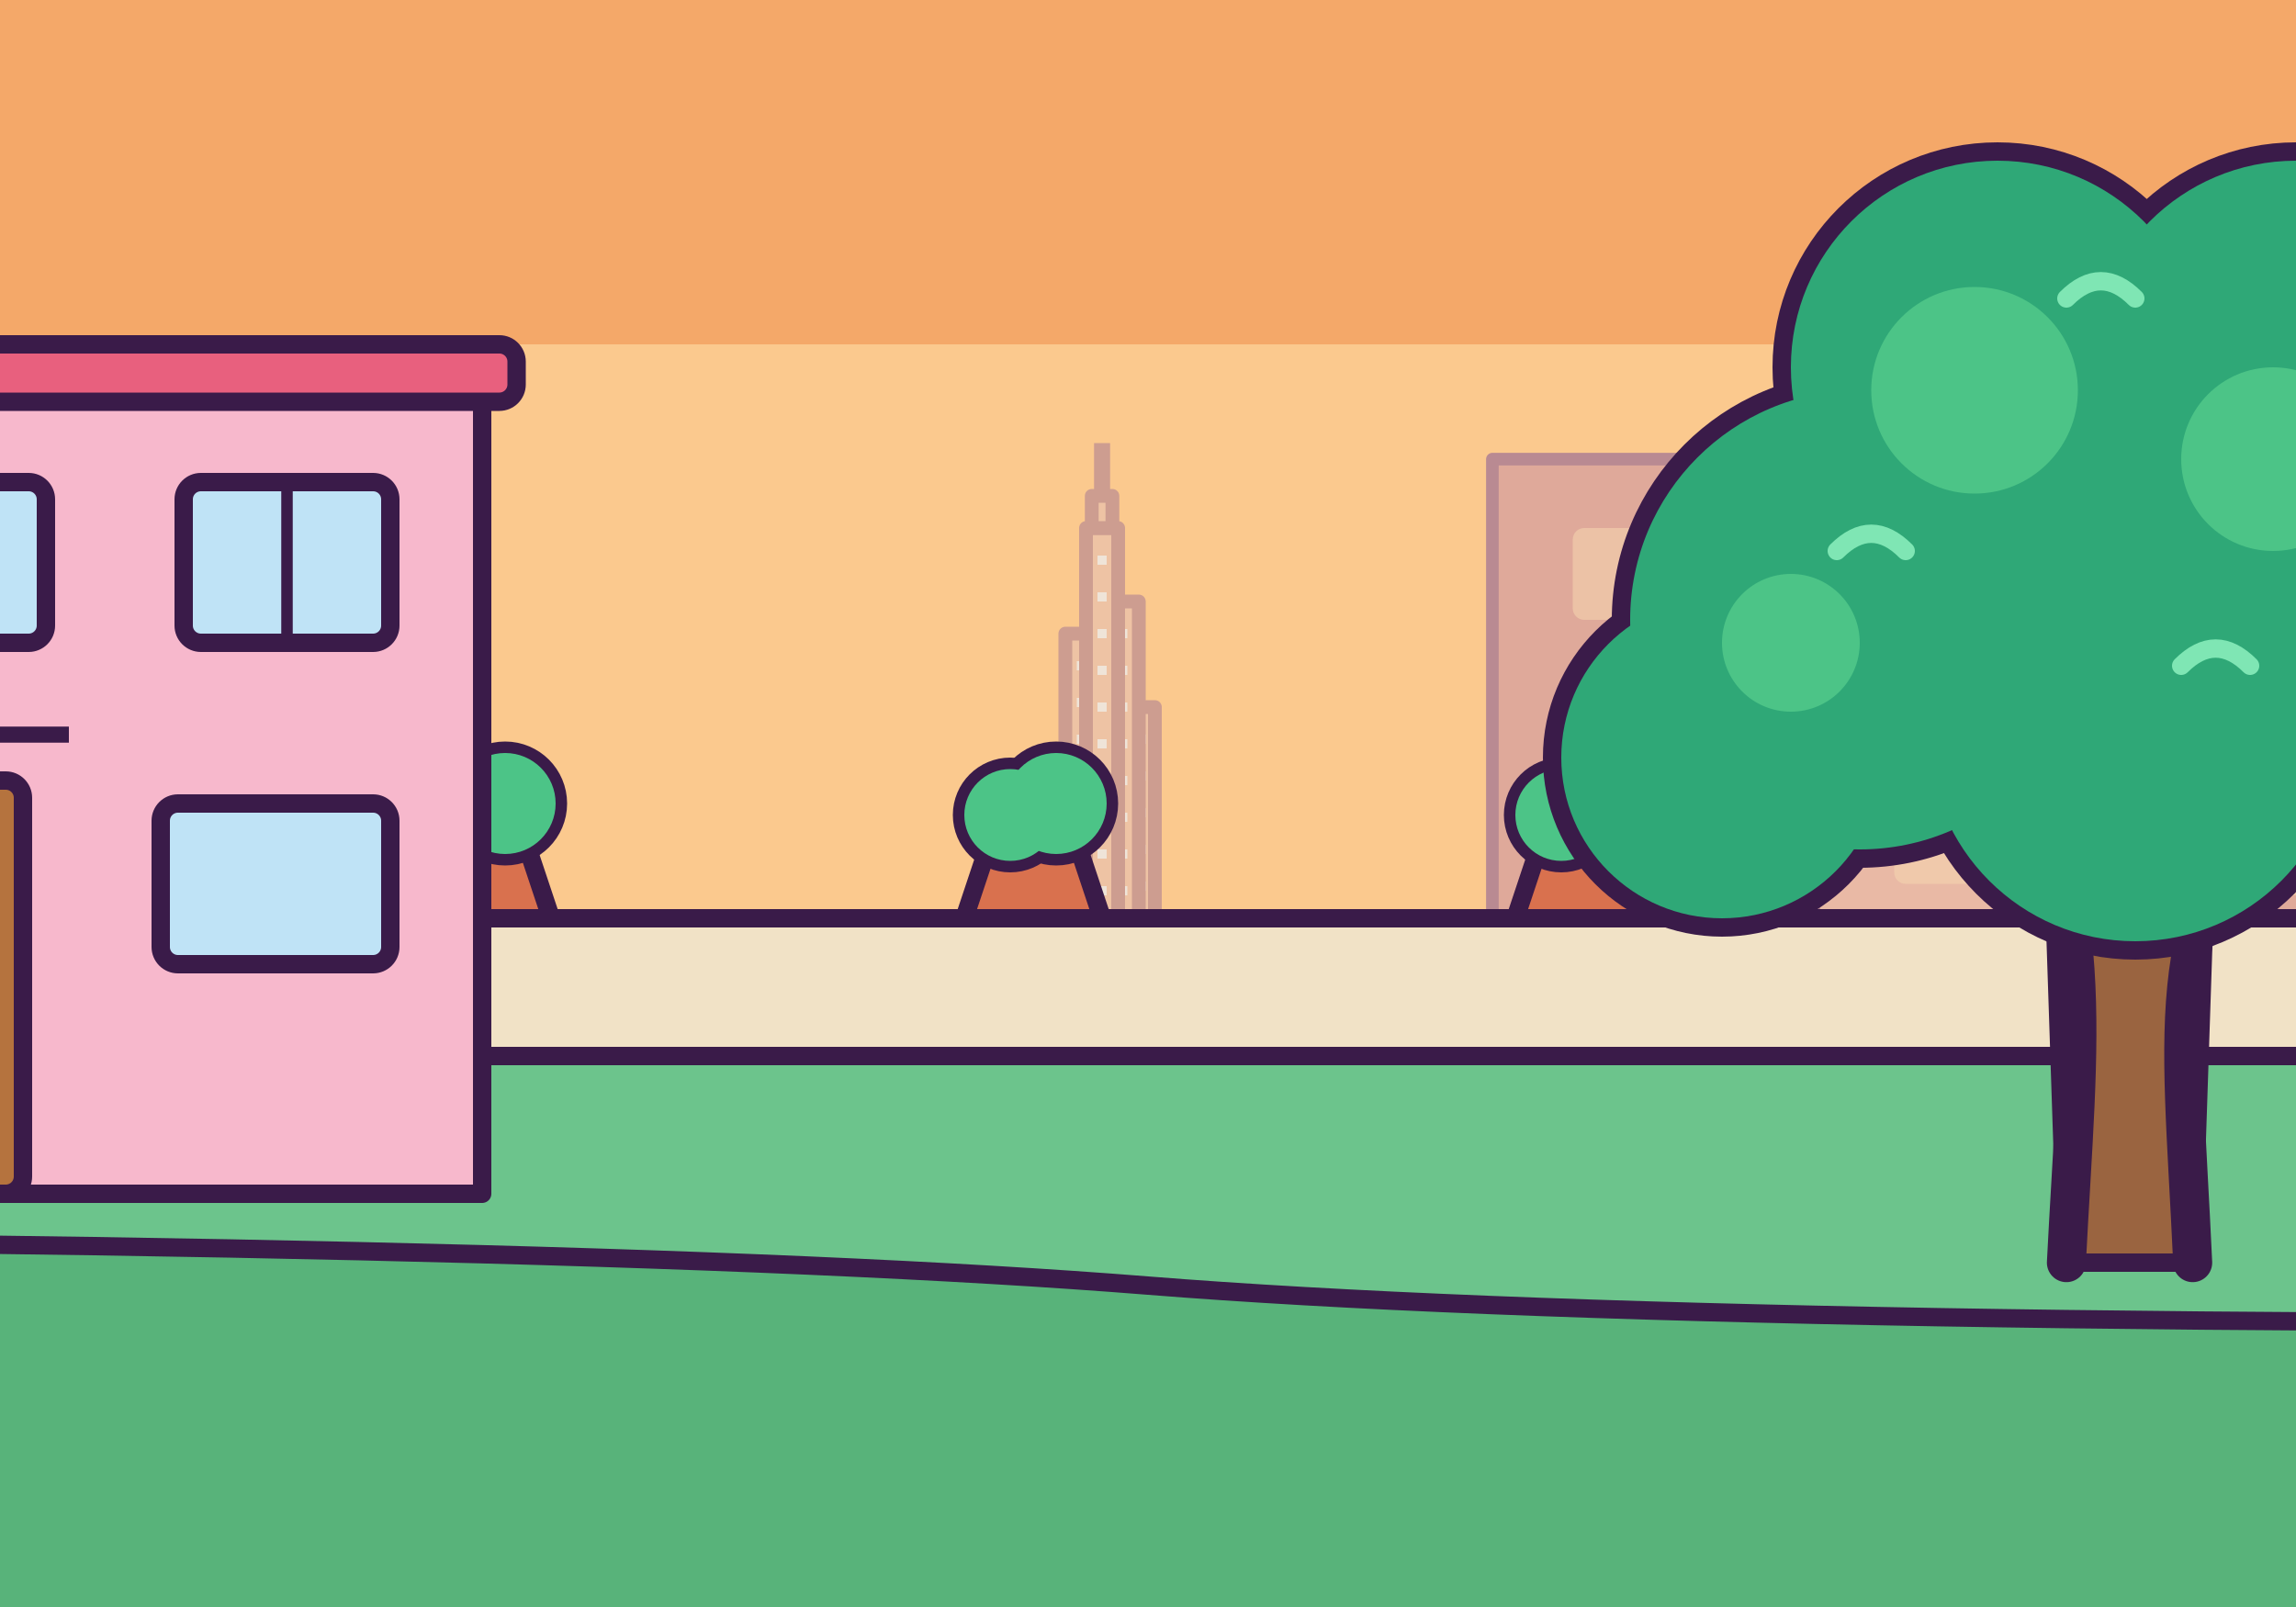
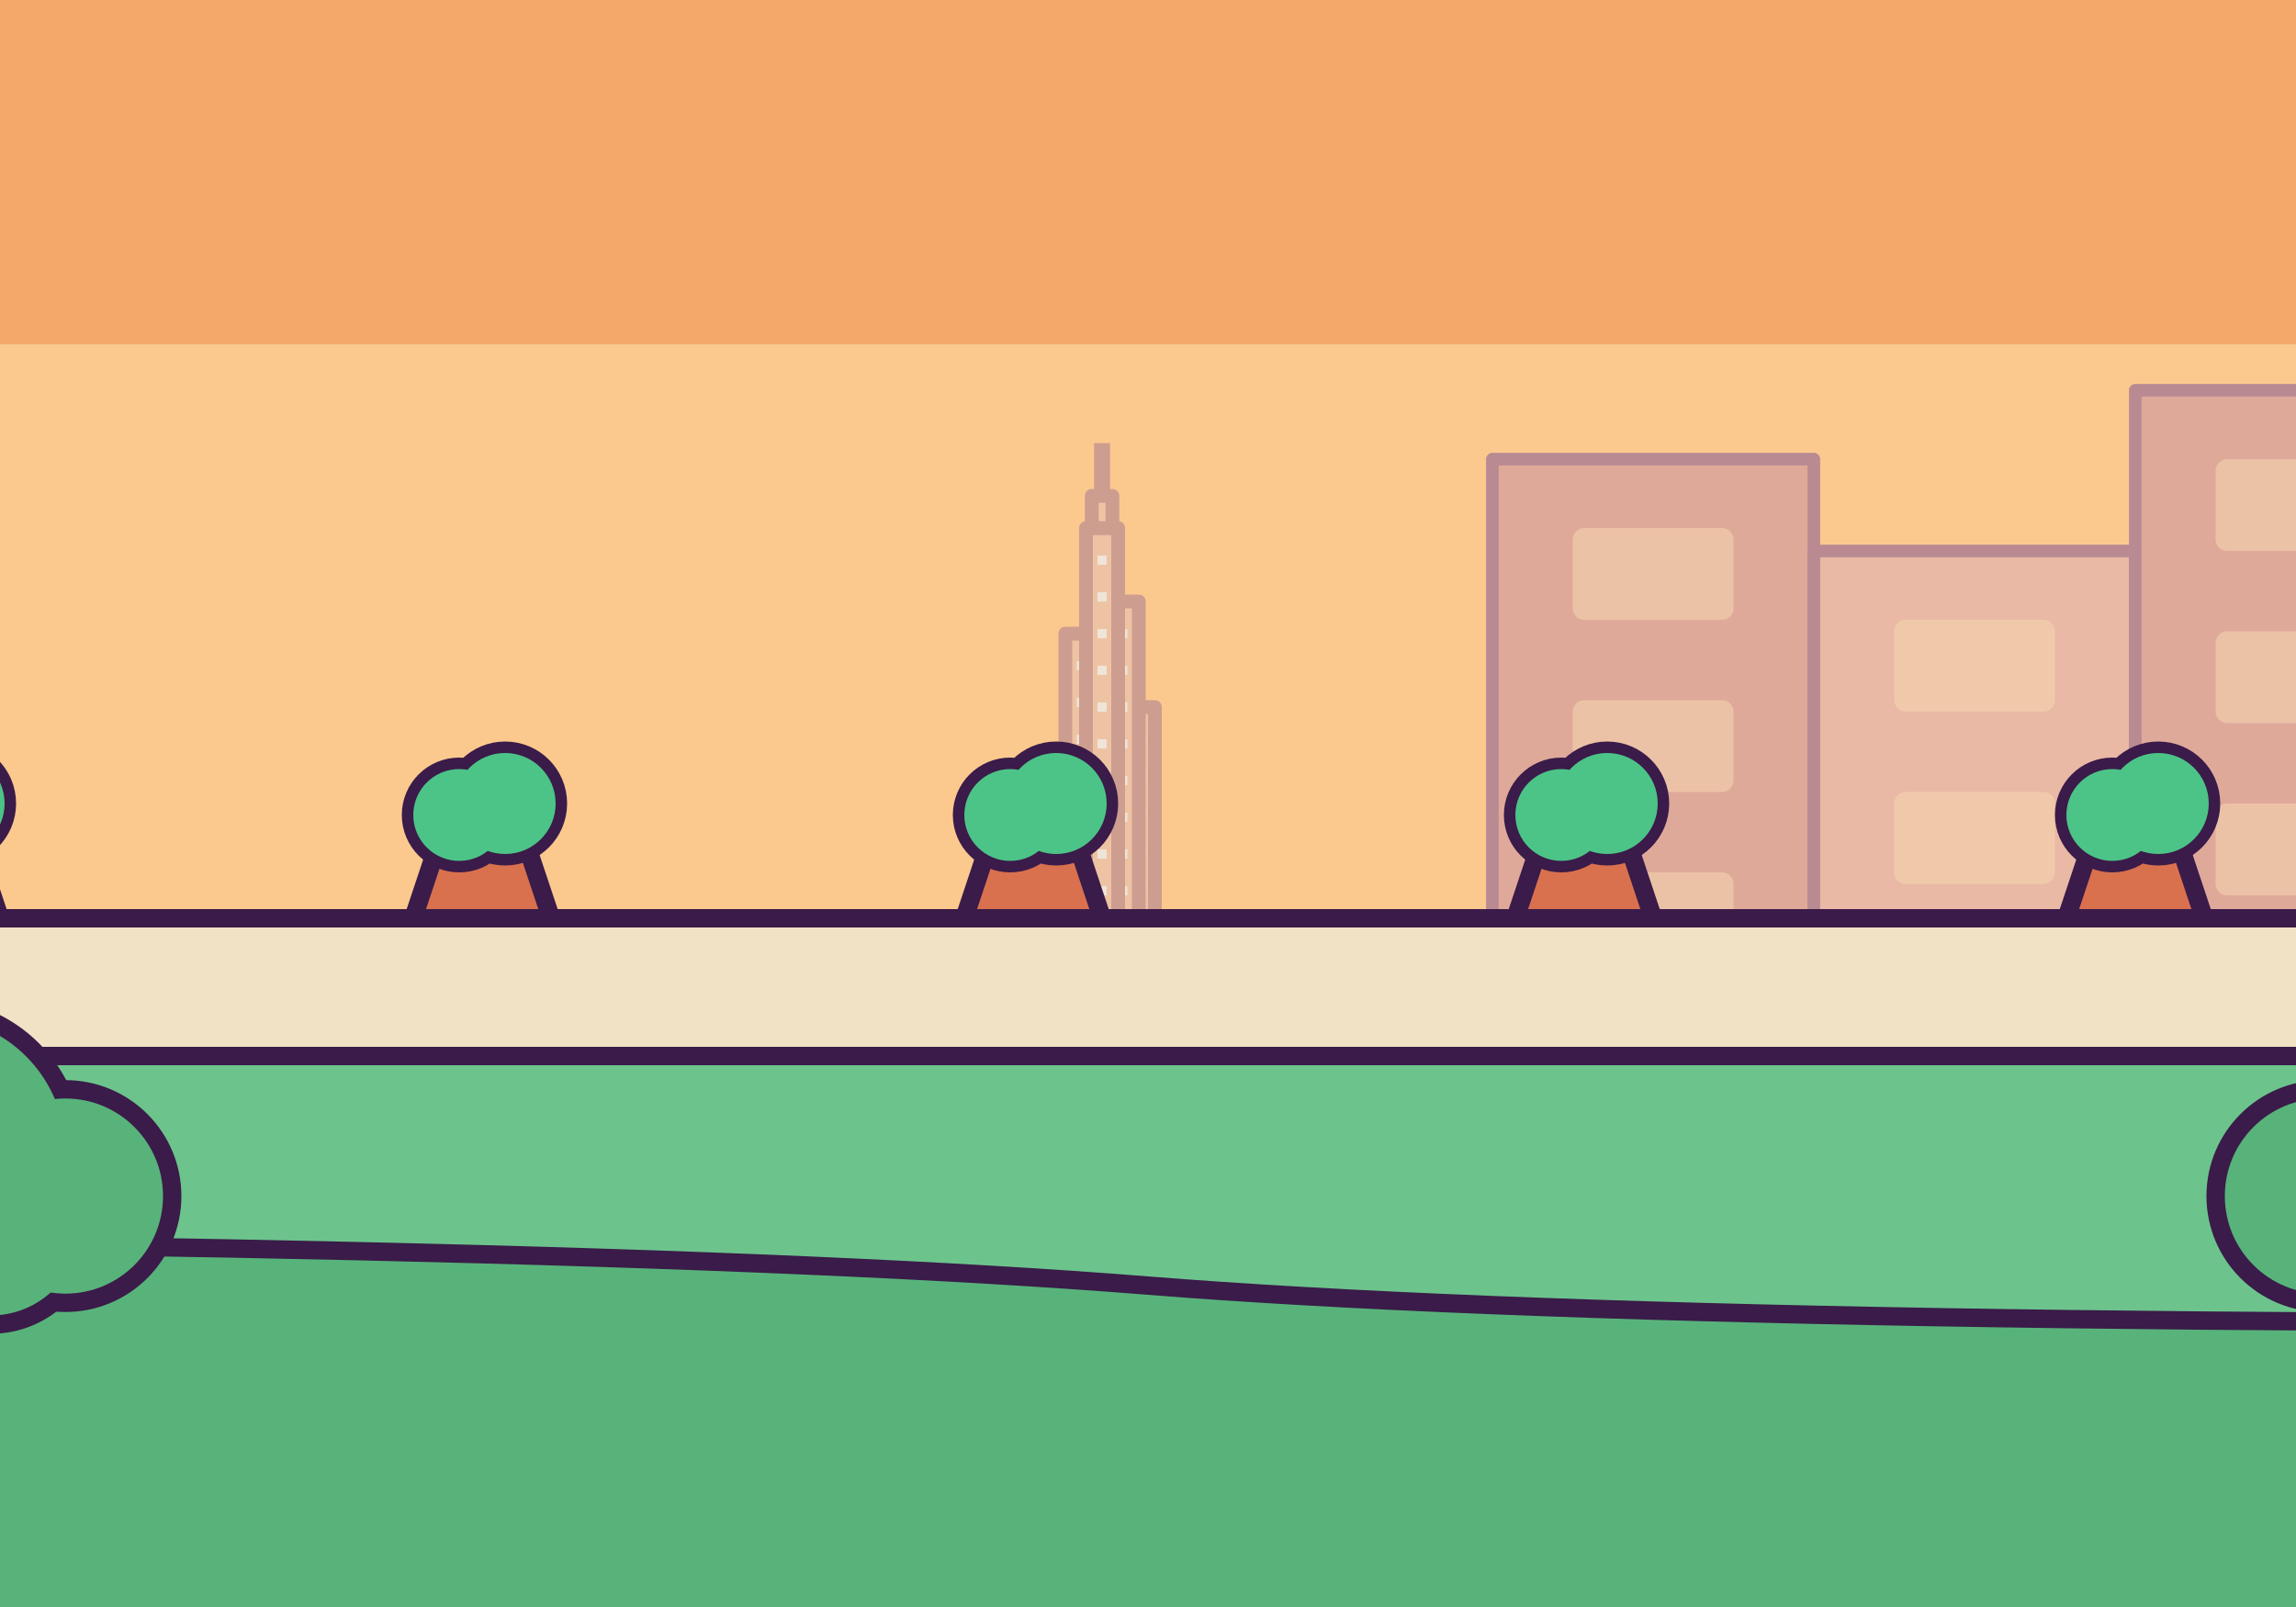
<svg xmlns="http://www.w3.org/2000/svg" viewBox="0 0 200 140" preserveAspectRatio="xMidYMax meet" overflow="visible">
  <rect x="-400" y="-300" width="1000" height="600" fill="#F4A869" />
  <rect x="-400" y="30" width="1000" height="70" fill="#FBC98E" />
  <g class="bg-far">
    <rect x="-200" y="48" width="28" height="44" fill="#DFA99A" stroke="#B98A92" stroke-width="1.1" stroke-linejoin="round" />
    <rect x="-193" y="54" width="14" height="8" rx="1" fill="#F6D7B0" opacity="0.55" />
    <rect x="-193" y="69" width="14" height="8" rx="1" fill="#F6D7B0" opacity="0.55" />
    <rect x="-172" y="36" width="28" height="56" fill="#E9B9A5" stroke="#B98A92" stroke-width="1.1" stroke-linejoin="round" />
    <rect x="-165" y="42" width="14" height="8" rx="1" fill="#F6D7B0" opacity="0.55" />
    <rect x="-165" y="57" width="14" height="8" rx="1" fill="#F6D7B0" opacity="0.55" />
    <rect x="-165" y="72" width="14" height="8" rx="1" fill="#F6D7B0" opacity="0.55" />
    <rect x="-144" y="44" width="28" height="48" fill="#DFA99A" stroke="#B98A92" stroke-width="1.1" stroke-linejoin="round" />
    <rect x="-137" y="50" width="14" height="8" rx="1" fill="#F6D7B0" opacity="0.55" />
    <rect x="-137" y="65" width="14" height="8" rx="1" fill="#F6D7B0" opacity="0.55" />
    <rect x="-137" y="80" width="14" height="8" rx="1" fill="#F6D7B0" opacity="0.55" />
    <rect x="-116" y="32" width="28" height="60" fill="#E9B9A5" stroke="#B98A92" stroke-width="1.1" stroke-linejoin="round" />
    <rect x="-109" y="38" width="14" height="8" rx="1" fill="#F6D7B0" opacity="0.55" />
    <rect x="-109" y="53" width="14" height="8" rx="1" fill="#F6D7B0" opacity="0.55" />
    <rect x="-109" y="68" width="14" height="8" rx="1" fill="#F6D7B0" opacity="0.55" />
    <rect x="-109" y="83" width="14" height="8" rx="1" fill="#F6D7B0" opacity="0.55" />
    <rect x="130" y="40" width="28" height="52" fill="#DFA99A" stroke="#B98A92" stroke-width="1.1" stroke-linejoin="round" />
    <rect x="137" y="46" width="14" height="8" rx="1" fill="#F6D7B0" opacity="0.55" />
    <rect x="137" y="61" width="14" height="8" rx="1" fill="#F6D7B0" opacity="0.55" />
    <rect x="137" y="76" width="14" height="8" rx="1" fill="#F6D7B0" opacity="0.55" />
    <rect x="158" y="48" width="28" height="44" fill="#E9B9A5" stroke="#B98A92" stroke-width="1.1" stroke-linejoin="round" />
    <rect x="165" y="54" width="14" height="8" rx="1" fill="#F6D7B0" opacity="0.55" />
    <rect x="165" y="69" width="14" height="8" rx="1" fill="#F6D7B0" opacity="0.55" />
    <rect x="186" y="34" width="28" height="58" fill="#DFA99A" stroke="#B98A92" stroke-width="1.1" stroke-linejoin="round" />
    <rect x="193" y="40" width="14" height="8" rx="1" fill="#F6D7B0" opacity="0.55" />
    <rect x="193" y="55" width="14" height="8" rx="1" fill="#F6D7B0" opacity="0.55" />
    <rect x="193" y="70" width="14" height="8" rx="1" fill="#F6D7B0" opacity="0.55" />
    <rect x="214" y="44" width="28" height="48" fill="#E9B9A5" stroke="#B98A92" stroke-width="1.1" stroke-linejoin="round" />
    <rect x="221" y="50" width="14" height="8" rx="1" fill="#F6D7B0" opacity="0.55" />
    <rect x="221" y="65" width="14" height="8" rx="1" fill="#F6D7B0" opacity="0.55" />
    <rect x="221" y="80" width="14" height="8" rx="1" fill="#F6D7B0" opacity="0.55" />
    <rect x="242" y="38" width="28" height="54" fill="#DFA99A" stroke="#B98A92" stroke-width="1.1" stroke-linejoin="round" />
    <rect x="249" y="44" width="14" height="8" rx="1" fill="#F6D7B0" opacity="0.55" />
    <rect x="249" y="59" width="14" height="8" rx="1" fill="#F6D7B0" opacity="0.55" />
    <rect x="249" y="74" width="14" height="8" rx="1" fill="#F6D7B0" opacity="0.55" />
    <g opacity=".7">
      <rect x="91.4" y="65.3" width="1.8" height="26.7" fill="#E8C0AE" stroke="#B98A92" stroke-width="1.2" stroke-linejoin="round" />
      <path d="M92.4 68.1 h-0.2" stroke="#E9EFF8" stroke-width=".8" />
      <path d="M92.4 71.3 h-0.2" stroke="#E9EFF8" stroke-width=".8" />
      <path d="M92.4 74.5 h-0.2" stroke="#E9EFF8" stroke-width=".8" />
      <path d="M92.4 77.7 h-0.2" stroke="#E9EFF8" stroke-width=".8" />
      <path d="M92.4 80.9 h-0.2" stroke="#E9EFF8" stroke-width=".8" />
      <path d="M92.4 84.1 h-0.2" stroke="#E9EFF8" stroke-width=".8" />
      <path d="M92.4 87.3 h-0.2" stroke="#E9EFF8" stroke-width=".8" />
      <rect x="98.8" y="61.6" width="1.8" height="30.4" fill="#E8C0AE" stroke="#B98A92" stroke-width="1.2" stroke-linejoin="round" />
      <path d="M99.8 64.4 h-0.2" stroke="#E9EFF8" stroke-width=".8" />
      <path d="M99.8 67.6 h-0.2" stroke="#E9EFF8" stroke-width=".8" />
      <path d="M99.8 70.8 h-0.2" stroke="#E9EFF8" stroke-width=".8" />
      <path d="M99.8 74 h-0.2" stroke="#E9EFF8" stroke-width=".8" />
      <path d="M99.8 77.2 h-0.2" stroke="#E9EFF8" stroke-width=".8" />
      <path d="M99.8 80.4 h-0.2" stroke="#E9EFF8" stroke-width=".8" />
      <path d="M99.8 83.6 h-0.2" stroke="#E9EFF8" stroke-width=".8" />
      <path d="M99.8 86.8 h-0.2" stroke="#E9EFF8" stroke-width=".8" />
      <rect x="92.8" y="55.2" width="2.3" height="36.8" fill="#E8C0AE" stroke="#B98A92" stroke-width="1.2" stroke-linejoin="round" />
      <path d="M93.8 58 h0.3" stroke="#E9EFF8" stroke-width=".8" />
      <path d="M93.8 61.2 h0.3" stroke="#E9EFF8" stroke-width=".8" />
      <path d="M93.8 64.4 h0.3" stroke="#E9EFF8" stroke-width=".8" />
      <path d="M93.8 67.6 h0.3" stroke="#E9EFF8" stroke-width=".8" />
      <path d="M93.8 70.8 h0.3" stroke="#E9EFF8" stroke-width=".8" />
      <path d="M93.8 74 h0.3" stroke="#E9EFF8" stroke-width=".8" />
      <path d="M93.8 77.2 h0.3" stroke="#E9EFF8" stroke-width=".8" />
      <path d="M93.8 80.4 h0.3" stroke="#E9EFF8" stroke-width=".8" />
      <path d="M93.8 83.6 h0.3" stroke="#E9EFF8" stroke-width=".8" />
      <path d="M93.8 86.8 h0.3" stroke="#E9EFF8" stroke-width=".8" />
      <rect x="96.9" y="52.4" width="2.3" height="39.6" fill="#E8C0AE" stroke="#B98A92" stroke-width="1.2" stroke-linejoin="round" />
      <path d="M97.9 55.2 h0.3" stroke="#E9EFF8" stroke-width=".8" />
      <path d="M97.9 58.4 h0.3" stroke="#E9EFF8" stroke-width=".8" />
      <path d="M97.9 61.6 h0.3" stroke="#E9EFF8" stroke-width=".8" />
      <path d="M97.9 64.8 h0.3" stroke="#E9EFF8" stroke-width=".8" />
      <path d="M97.9 68 h0.3" stroke="#E9EFF8" stroke-width=".8" />
      <path d="M97.9 71.2 h0.3" stroke="#E9EFF8" stroke-width=".8" />
      <path d="M97.9 74.4 h0.3" stroke="#E9EFF8" stroke-width=".8" />
      <path d="M97.9 77.6 h0.3" stroke="#E9EFF8" stroke-width=".8" />
      <path d="M97.9 80.8 h0.3" stroke="#E9EFF8" stroke-width=".8" />
      <path d="M97.9 84 h0.3" stroke="#E9EFF8" stroke-width=".8" />
      <path d="M97.9 87.2 h0.3" stroke="#E9EFF8" stroke-width=".8" />
      <rect x="94.6" y="46" width="2.8" height="46" fill="#E8C0AE" stroke="#B98A92" stroke-width="1.2" stroke-linejoin="round" />
      <path d="M95.6 48.8 h0.8" stroke="#E9EFF8" stroke-width=".8" />
      <path d="M95.6 52 h0.8" stroke="#E9EFF8" stroke-width=".8" />
      <path d="M95.6 55.2 h0.8" stroke="#E9EFF8" stroke-width=".8" />
      <path d="M95.6 58.4 h0.8" stroke="#E9EFF8" stroke-width=".8" />
      <path d="M95.6 61.6 h0.8" stroke="#E9EFF8" stroke-width=".8" />
      <path d="M95.6 64.8 h0.8" stroke="#E9EFF8" stroke-width=".8" />
      <path d="M95.6 68 h0.8" stroke="#E9EFF8" stroke-width=".8" />
      <path d="M95.6 71.2 h0.8" stroke="#E9EFF8" stroke-width=".8" />
      <path d="M95.6 74.4 h0.8" stroke="#E9EFF8" stroke-width=".8" />
      <path d="M95.6 77.6 h0.8" stroke="#E9EFF8" stroke-width=".8" />
      <path d="M95.6 80.8 h0.8" stroke="#E9EFF8" stroke-width=".8" />
      <path d="M95.6 84 h0.8" stroke="#E9EFF8" stroke-width=".8" />
      <path d="M95.6 87.2 h0.8" stroke="#E9EFF8" stroke-width=".8" />
      <rect x="95.1" y="43.2" width="1.8" height="2.8" fill="#E8C0AE" stroke="#B98A92" stroke-width="1.2" stroke-linejoin="round" />
      <path d="M96 43.2 V38.6" stroke="#B98A92" stroke-width="1.4" stroke-linejoin="round" />
    </g>
  </g>
  <rect x="-400" y="80" width="1000" height="12" fill="#F1E2C6" stroke="#3A1B49" stroke-width="1.6" stroke-linejoin="round" stroke-linecap="round" />
  <path d="M-396 80 l2 -6 h8 l2 6z" fill="#D9714E" stroke="#3A1B49" stroke-width="1.6" stroke-linejoin="round" stroke-linecap="round" />
  <circle cx="-392" cy="71" r="4" fill="#3A1B49" stroke="#3A1B49" stroke-width="2" />
  <circle cx="-388" cy="70" r="4.4" fill="#3A1B49" stroke="#3A1B49" stroke-width="2" />
  <circle cx="-392" cy="71" r="4" fill="#4CC487" />
  <circle cx="-388" cy="70" r="4.4" fill="#4CC487" />
  <path d="M-348 80 l2 -6 h8 l2 6z" fill="#D9714E" stroke="#3A1B49" stroke-width="1.6" stroke-linejoin="round" stroke-linecap="round" />
  <circle cx="-344" cy="71" r="4" fill="#3A1B49" stroke="#3A1B49" stroke-width="2" />
  <circle cx="-340" cy="70" r="4.4" fill="#3A1B49" stroke="#3A1B49" stroke-width="2" />
  <circle cx="-344" cy="71" r="4" fill="#4CC487" />
  <circle cx="-340" cy="70" r="4.4" fill="#4CC487" />
  <path d="M-300 80 l2 -6 h8 l2 6z" fill="#D9714E" stroke="#3A1B49" stroke-width="1.6" stroke-linejoin="round" stroke-linecap="round" />
  <circle cx="-296" cy="71" r="4" fill="#3A1B49" stroke="#3A1B49" stroke-width="2" />
  <circle cx="-292" cy="70" r="4.4" fill="#3A1B49" stroke="#3A1B49" stroke-width="2" />
  <circle cx="-296" cy="71" r="4" fill="#4CC487" />
  <circle cx="-292" cy="70" r="4.4" fill="#4CC487" />
  <path d="M-252 80 l2 -6 h8 l2 6z" fill="#D9714E" stroke="#3A1B49" stroke-width="1.6" stroke-linejoin="round" stroke-linecap="round" />
  <circle cx="-248" cy="71" r="4" fill="#3A1B49" stroke="#3A1B49" stroke-width="2" />
  <circle cx="-244" cy="70" r="4.4" fill="#3A1B49" stroke="#3A1B49" stroke-width="2" />
  <circle cx="-248" cy="71" r="4" fill="#4CC487" />
  <circle cx="-244" cy="70" r="4.4" fill="#4CC487" />
  <path d="M-204 80 l2 -6 h8 l2 6z" fill="#D9714E" stroke="#3A1B49" stroke-width="1.6" stroke-linejoin="round" stroke-linecap="round" />
  <circle cx="-200" cy="71" r="4" fill="#3A1B49" stroke="#3A1B49" stroke-width="2" />
  <circle cx="-196" cy="70" r="4.4" fill="#3A1B49" stroke="#3A1B49" stroke-width="2" />
  <circle cx="-200" cy="71" r="4" fill="#4CC487" />
  <circle cx="-196" cy="70" r="4.4" fill="#4CC487" />
  <path d="M-156 80 l2 -6 h8 l2 6z" fill="#D9714E" stroke="#3A1B49" stroke-width="1.6" stroke-linejoin="round" stroke-linecap="round" />
  <circle cx="-152" cy="71" r="4" fill="#3A1B49" stroke="#3A1B49" stroke-width="2" />
  <circle cx="-148" cy="70" r="4.4" fill="#3A1B49" stroke="#3A1B49" stroke-width="2" />
  <circle cx="-152" cy="71" r="4" fill="#4CC487" />
  <circle cx="-148" cy="70" r="4.4" fill="#4CC487" />
  <path d="M-108 80 l2 -6 h8 l2 6z" fill="#D9714E" stroke="#3A1B49" stroke-width="1.6" stroke-linejoin="round" stroke-linecap="round" />
  <circle cx="-104" cy="71" r="4" fill="#3A1B49" stroke="#3A1B49" stroke-width="2" />
  <circle cx="-100" cy="70" r="4.4" fill="#3A1B49" stroke="#3A1B49" stroke-width="2" />
  <circle cx="-104" cy="71" r="4" fill="#4CC487" />
  <circle cx="-100" cy="70" r="4.4" fill="#4CC487" />
  <path d="M-60 80 l2 -6 h8 l2 6z" fill="#D9714E" stroke="#3A1B49" stroke-width="1.6" stroke-linejoin="round" stroke-linecap="round" />
  <circle cx="-56" cy="71" r="4" fill="#3A1B49" stroke="#3A1B49" stroke-width="2" />
  <circle cx="-52" cy="70" r="4.4" fill="#3A1B49" stroke="#3A1B49" stroke-width="2" />
  <circle cx="-56" cy="71" r="4" fill="#4CC487" />
  <circle cx="-52" cy="70" r="4.4" fill="#4CC487" />
  <path d="M-12 80 l2 -6 h8 l2 6z" fill="#D9714E" stroke="#3A1B49" stroke-width="1.6" stroke-linejoin="round" stroke-linecap="round" />
  <circle cx="-8" cy="71" r="4" fill="#3A1B49" stroke="#3A1B49" stroke-width="2" />
  <circle cx="-4" cy="70" r="4.4" fill="#3A1B49" stroke="#3A1B49" stroke-width="2" />
  <circle cx="-8" cy="71" r="4" fill="#4CC487" />
  <circle cx="-4" cy="70" r="4.4" fill="#4CC487" />
  <path d="M36 80 l2 -6 h8 l2 6z" fill="#D9714E" stroke="#3A1B49" stroke-width="1.6" stroke-linejoin="round" stroke-linecap="round" />
  <circle cx="40" cy="71" r="4" fill="#3A1B49" stroke="#3A1B49" stroke-width="2" />
  <circle cx="44" cy="70" r="4.4" fill="#3A1B49" stroke="#3A1B49" stroke-width="2" />
  <circle cx="40" cy="71" r="4" fill="#4CC487" />
  <circle cx="44" cy="70" r="4.4" fill="#4CC487" />
  <path d="M84 80 l2 -6 h8 l2 6z" fill="#D9714E" stroke="#3A1B49" stroke-width="1.6" stroke-linejoin="round" stroke-linecap="round" />
  <circle cx="88" cy="71" r="4" fill="#3A1B49" stroke="#3A1B49" stroke-width="2" />
  <circle cx="92" cy="70" r="4.4" fill="#3A1B49" stroke="#3A1B49" stroke-width="2" />
  <circle cx="88" cy="71" r="4" fill="#4CC487" />
  <circle cx="92" cy="70" r="4.4" fill="#4CC487" />
  <path d="M132 80 l2 -6 h8 l2 6z" fill="#D9714E" stroke="#3A1B49" stroke-width="1.6" stroke-linejoin="round" stroke-linecap="round" />
  <circle cx="136" cy="71" r="4" fill="#3A1B49" stroke="#3A1B49" stroke-width="2" />
  <circle cx="140" cy="70" r="4.4" fill="#3A1B49" stroke="#3A1B49" stroke-width="2" />
  <circle cx="136" cy="71" r="4" fill="#4CC487" />
  <circle cx="140" cy="70" r="4.4" fill="#4CC487" />
  <path d="M180 80 l2 -6 h8 l2 6z" fill="#D9714E" stroke="#3A1B49" stroke-width="1.6" stroke-linejoin="round" stroke-linecap="round" />
  <circle cx="184" cy="71" r="4" fill="#3A1B49" stroke="#3A1B49" stroke-width="2" />
  <circle cx="188" cy="70" r="4.4" fill="#3A1B49" stroke="#3A1B49" stroke-width="2" />
  <circle cx="184" cy="71" r="4" fill="#4CC487" />
  <circle cx="188" cy="70" r="4.4" fill="#4CC487" />
  <path d="M228 80 l2 -6 h8 l2 6z" fill="#D9714E" stroke="#3A1B49" stroke-width="1.6" stroke-linejoin="round" stroke-linecap="round" />
  <circle cx="232" cy="71" r="4" fill="#3A1B49" stroke="#3A1B49" stroke-width="2" />
  <circle cx="236" cy="70" r="4.4" fill="#3A1B49" stroke="#3A1B49" stroke-width="2" />
  <circle cx="232" cy="71" r="4" fill="#4CC487" />
  <circle cx="236" cy="70" r="4.4" fill="#4CC487" />
  <path d="M276 80 l2 -6 h8 l2 6z" fill="#D9714E" stroke="#3A1B49" stroke-width="1.6" stroke-linejoin="round" stroke-linecap="round" />
  <circle cx="280" cy="71" r="4" fill="#3A1B49" stroke="#3A1B49" stroke-width="2" />
  <circle cx="284" cy="70" r="4.4" fill="#3A1B49" stroke="#3A1B49" stroke-width="2" />
  <circle cx="280" cy="71" r="4" fill="#4CC487" />
  <circle cx="284" cy="70" r="4.4" fill="#4CC487" />
  <path d="M324 80 l2 -6 h8 l2 6z" fill="#D9714E" stroke="#3A1B49" stroke-width="1.6" stroke-linejoin="round" stroke-linecap="round" />
  <circle cx="328" cy="71" r="4" fill="#3A1B49" stroke="#3A1B49" stroke-width="2" />
  <circle cx="332" cy="70" r="4.4" fill="#3A1B49" stroke="#3A1B49" stroke-width="2" />
  <circle cx="328" cy="71" r="4" fill="#4CC487" />
  <circle cx="332" cy="70" r="4.4" fill="#4CC487" />
  <path d="M372 80 l2 -6 h8 l2 6z" fill="#D9714E" stroke="#3A1B49" stroke-width="1.6" stroke-linejoin="round" stroke-linecap="round" />
  <circle cx="376" cy="71" r="4" fill="#3A1B49" stroke="#3A1B49" stroke-width="2" />
  <circle cx="380" cy="70" r="4.4" fill="#3A1B49" stroke="#3A1B49" stroke-width="2" />
  <circle cx="376" cy="71" r="4" fill="#4CC487" />
  <circle cx="380" cy="70" r="4.4" fill="#4CC487" />
  <path d="M420 80 l2 -6 h8 l2 6z" fill="#D9714E" stroke="#3A1B49" stroke-width="1.6" stroke-linejoin="round" stroke-linecap="round" />
  <circle cx="424" cy="71" r="4" fill="#3A1B49" stroke="#3A1B49" stroke-width="2" />
  <circle cx="428" cy="70" r="4.4" fill="#3A1B49" stroke="#3A1B49" stroke-width="2" />
  <circle cx="424" cy="71" r="4" fill="#4CC487" />
  <circle cx="428" cy="70" r="4.4" fill="#4CC487" />
  <path d="M468 80 l2 -6 h8 l2 6z" fill="#D9714E" stroke="#3A1B49" stroke-width="1.6" stroke-linejoin="round" stroke-linecap="round" />
  <circle cx="472" cy="71" r="4" fill="#3A1B49" stroke="#3A1B49" stroke-width="2" />
  <circle cx="476" cy="70" r="4.4" fill="#3A1B49" stroke="#3A1B49" stroke-width="2" />
  <circle cx="472" cy="71" r="4" fill="#4CC487" />
  <circle cx="476" cy="70" r="4.4" fill="#4CC487" />
  <path d="M516 80 l2 -6 h8 l2 6z" fill="#D9714E" stroke="#3A1B49" stroke-width="1.6" stroke-linejoin="round" stroke-linecap="round" />
  <circle cx="520" cy="71" r="4" fill="#3A1B49" stroke="#3A1B49" stroke-width="2" />
  <circle cx="524" cy="70" r="4.4" fill="#3A1B49" stroke="#3A1B49" stroke-width="2" />
  <circle cx="520" cy="71" r="4" fill="#4CC487" />
  <circle cx="524" cy="70" r="4.4" fill="#4CC487" />
  <path d="M564 80 l2 -6 h8 l2 6z" fill="#D9714E" stroke="#3A1B49" stroke-width="1.6" stroke-linejoin="round" stroke-linecap="round" />
  <circle cx="568" cy="71" r="4" fill="#3A1B49" stroke="#3A1B49" stroke-width="2" />
  <circle cx="572" cy="70" r="4.4" fill="#3A1B49" stroke="#3A1B49" stroke-width="2" />
  <circle cx="568" cy="71" r="4" fill="#4CC487" />
  <circle cx="572" cy="70" r="4.4" fill="#4CC487" />
  <rect x="-400" y="92" width="1000" height="400" fill="#6CC48C" stroke="#3A1B49" stroke-width="1.6" stroke-linejoin="round" stroke-linecap="round" />
  <path d="M-400 112 Q0 104 100 112 Q200 120 600 108 V400 H-400Z" fill="#58B37A" stroke="#3A1B49" stroke-width="1.6" stroke-linejoin="round" stroke-linecap="round" />
-   <rect x="-22" y="34" width="64" height="70" fill="#F7B8CC" stroke="#3A1B49" stroke-width="1.6" stroke-linejoin="round" stroke-linecap="round" />
-   <rect x="-25" y="30" width="70" height="5" rx="1.5" fill="#E8607E" stroke="#3A1B49" stroke-width="1.6" stroke-linejoin="round" stroke-linecap="round" />
-   <rect x="-14" y="42" width="18" height="14" rx="1.5" fill="#BFE3F6" stroke="#3A1B49" stroke-width="1.6" stroke-linejoin="round" stroke-linecap="round" />
-   <path d="M-5 42 V56" stroke="#3A1B49" stroke-width="1" />
-   <rect x="16" y="42" width="18" height="14" rx="1.5" fill="#BFE3F6" stroke="#3A1B49" stroke-width="1.6" stroke-linejoin="round" stroke-linecap="round" />
-   <path d="M25 42 V56" stroke="#3A1B49" stroke-width="1" />
-   <rect x="-14" y="68" width="16" height="36" rx="1.5" fill="#B5733E" stroke="#3A1B49" stroke-width="1.6" stroke-linejoin="round" stroke-linecap="round" />
-   <circle cx="-1" cy="86" r="1" fill="#3A1B49" />
-   <rect x="14" y="70" width="20" height="14" rx="1.5" fill="#BFE3F6" stroke="#3A1B49" stroke-width="1.6" stroke-linejoin="round" stroke-linecap="round" />
-   <path d="M-18 64 H6" stroke="#3A1B49" stroke-width="1.4" />
-   <path d="M-6 60 v-4" stroke="#3A1B49" stroke-width="1.2" />
-   <circle cx="-6" cy="62" r="2.4" fill="#FFF6D6" stroke="#3A1B49" stroke-width="1.6" stroke-linejoin="round" stroke-linecap="round" />
-   <g class="tp tp-tree">
-     <path d="M180 110 L179 80 L174 62 L200 64 L192 80 L191 110Z" fill="#9A6440" stroke="#3A1B49" stroke-width="1.6" stroke-linejoin="round" stroke-linecap="round" />
-     <path d="M180 110 C181 90 183 78 174 62 M191 110 C190 88 188 80 200 64" fill="none" stroke="#3A1B49" stroke-width="3.4" stroke-linecap="round" />
-     <circle cx="186" cy="48" r="26" fill="#3A1B49" stroke="#3A1B49" stroke-width="3.2" />
-     <circle cx="162" cy="54" r="20" fill="#3A1B49" stroke="#3A1B49" stroke-width="3.2" />
-     <circle cx="210" cy="54" r="21" fill="#3A1B49" stroke="#3A1B49" stroke-width="3.2" />
-     <circle cx="150" cy="66" r="14" fill="#3A1B49" stroke="#3A1B49" stroke-width="3.2" />
-     <circle cx="222" cy="66" r="15" fill="#3A1B49" stroke="#3A1B49" stroke-width="3.2" />
-     <circle cx="174" cy="32" r="18" fill="#3A1B49" stroke="#3A1B49" stroke-width="3.2" />
-     <circle cx="200" cy="32" r="18" fill="#3A1B49" stroke="#3A1B49" stroke-width="3.2" />
-     <circle cx="186" cy="64" r="18" fill="#3A1B49" stroke="#3A1B49" stroke-width="3.2" />
-     <circle cx="186" cy="48" r="26" fill="#2FA877" />
-     <circle cx="162" cy="54" r="20" fill="#2FA877" />
-     <circle cx="210" cy="54" r="21" fill="#2FA877" />
-     <circle cx="150" cy="66" r="14" fill="#2FA877" />
-     <circle cx="222" cy="66" r="15" fill="#2FA877" />
-     <circle cx="174" cy="32" r="18" fill="#2FA877" />
-     <circle cx="200" cy="32" r="18" fill="#2FA877" />
-     <circle cx="186" cy="64" r="18" fill="#2FA877" />
-     <circle cx="172" cy="34" r="9" fill="#4CC487" />
-     <circle cx="198" cy="40" r="8" fill="#4CC487" />
-     <circle cx="156" cy="56" r="6" fill="#4CC487" />
-     <circle cx="212" cy="58" r="7" fill="#4CC487" />
-     <path d="M180 26 q3 -3 6 0" stroke="#7FE6B4" stroke-width="1.6" fill="none" stroke-linecap="round" />
-     <path d="M204 46 q3 -3 6 0" stroke="#7FE6B4" stroke-width="1.6" fill="none" stroke-linecap="round" />
-     <path d="M160 48 q3 -3 6 0" stroke="#7FE6B4" stroke-width="1.6" fill="none" stroke-linecap="round" />
-     <path d="M190 58 q3 -3 6 0" stroke="#7FE6B4" stroke-width="1.6" fill="none" stroke-linecap="round" />
-     <path d="M216 70 q3 -3 6 0" stroke="#7FE6B4" stroke-width="1.6" fill="none" stroke-linecap="round" />
-   </g>
+   <circle cx="-17.7" cy="104.2" r="8.5" fill="#3A1B49" stroke="#3A1B49" stroke-width="3.2" />
+   <circle cx="-6" cy="100.3" r="11.7" fill="#3A1B49" stroke="#3A1B49" stroke-width="3.2" />
+   <circle cx="5.7" cy="104.2" r="8.5" fill="#3A1B49" stroke="#3A1B49" stroke-width="3.2" />
+   <circle cx="-9.9" cy="106.8" r="7.8" fill="#3A1B49" stroke="#3A1B49" stroke-width="3.2" />
+   <circle cx="-0.8" cy="106.8" r="7.8" fill="#3A1B49" stroke="#3A1B49" stroke-width="3.2" />
+   <circle cx="-17.7" cy="104.2" r="8.5" fill="#58B37A" />
+   <circle cx="-6" cy="100.3" r="11.7" fill="#58B37A" />
+   <circle cx="5.7" cy="104.2" r="8.5" fill="#58B37A" />
+   <circle cx="-9.9" cy="106.8" r="7.8" fill="#58B37A" />
+   <circle cx="-0.8" cy="106.8" r="7.8" fill="#58B37A" />
+   <circle cx="202.3" cy="104.2" r="8.5" fill="#3A1B49" stroke="#3A1B49" stroke-width="3.2" />
+   <circle cx="214" cy="100.3" r="11.7" fill="#3A1B49" stroke="#3A1B49" stroke-width="3.2" />
+   <circle cx="225.7" cy="104.2" r="8.5" fill="#3A1B49" stroke="#3A1B49" stroke-width="3.2" />
+   <circle cx="210.1" cy="106.8" r="7.8" fill="#3A1B49" stroke="#3A1B49" stroke-width="3.2" />
+   <circle cx="219.2" cy="106.8" r="7.8" fill="#3A1B49" stroke="#3A1B49" stroke-width="3.2" />
+   <circle cx="202.3" cy="104.2" r="8.5" fill="#58B37A" />
+   <circle cx="214" cy="100.3" r="11.7" fill="#58B37A" />
+   <circle cx="225.7" cy="104.2" r="8.5" fill="#58B37A" />
+   <circle cx="210.1" cy="106.8" r="7.8" fill="#58B37A" />
+   <circle cx="219.2" cy="106.8" r="7.8" fill="#58B37A" />
</svg>
